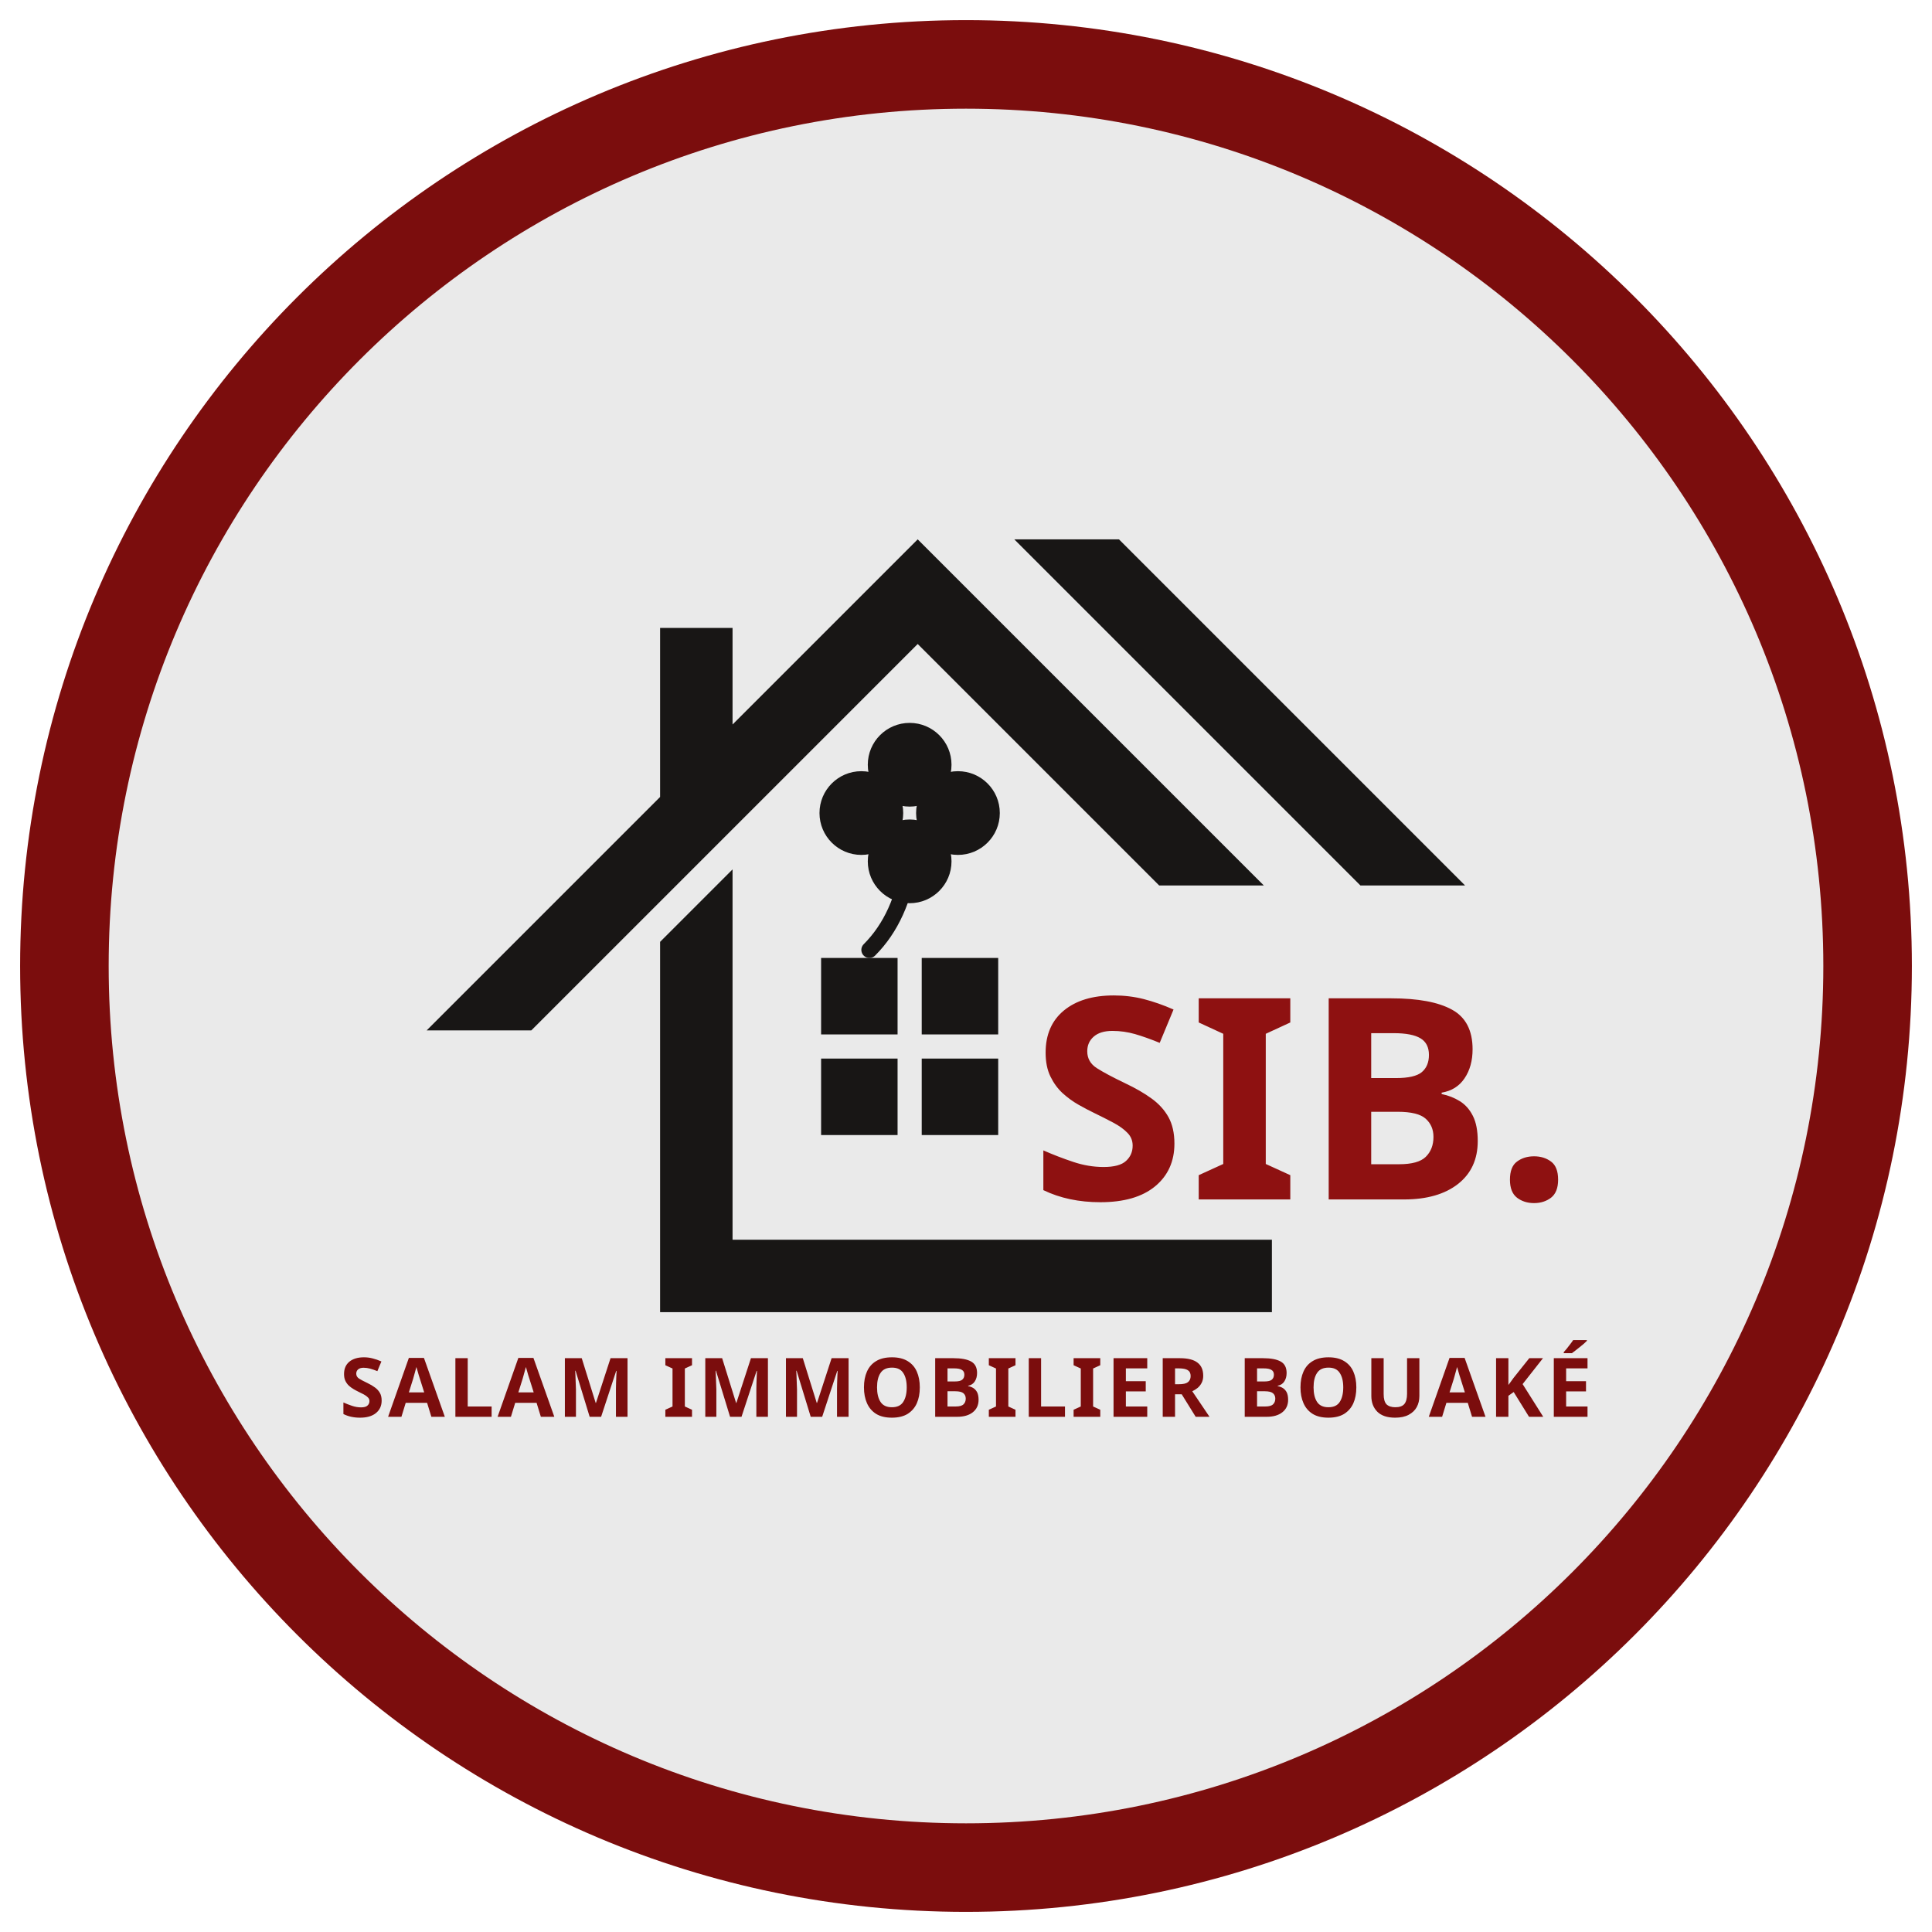
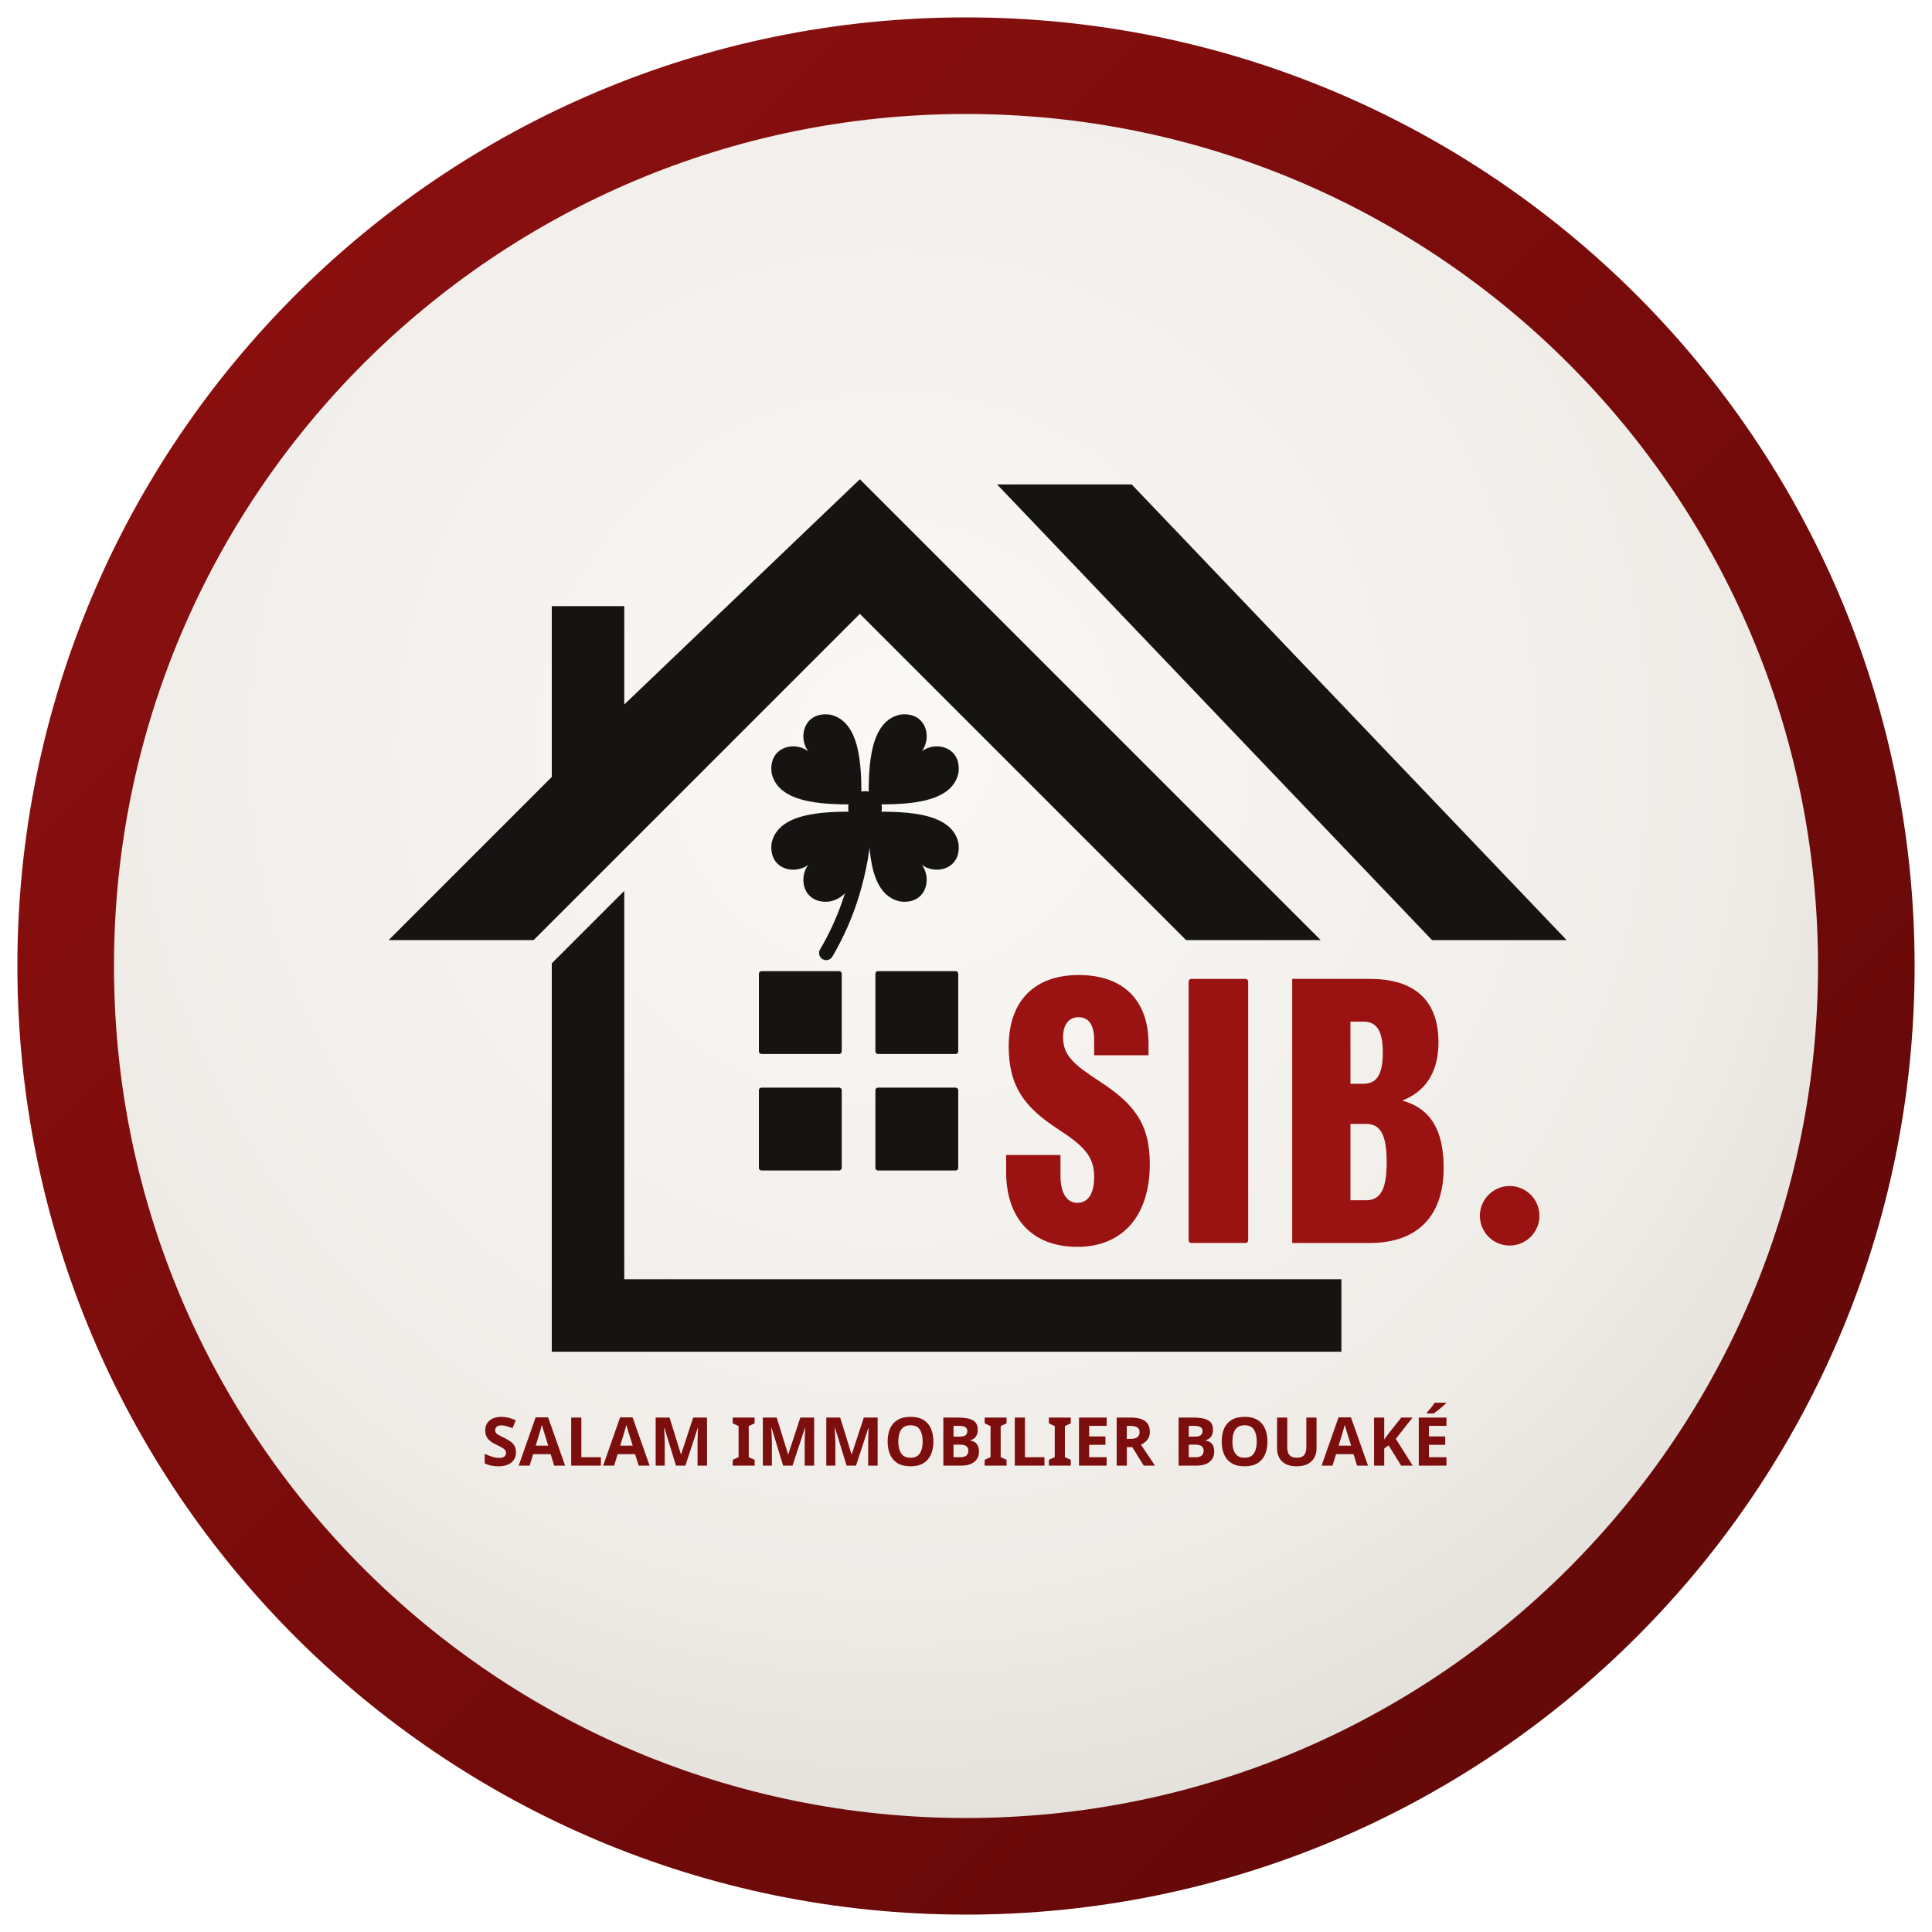
- <svg xmlns="http://www.w3.org/2000/svg" viewBox="0 0 240 240" role="img" aria-label="Salam Immobilier Bouaké (SIB)">
-   <circle cx="120" cy="120" r="112" fill="#EAEAEA" stroke="#7B0D0D" stroke-width="11" />
-   <path d="M53 128 L82 99 L82 78 L91 78 L91 90 L114 67 L157 110 L144 110 L114 80 L66 128 Z" fill="#181615" />
-   <path d="M126 67 L139 67 L182 110 L169 110 Z" fill="#181615" />
-   <path d="M82 117 L91 108 L91 154 L158 154 L158 163 L82 163 Z" fill="#181615" />
-   <rect x="102" y="119" width="9.5" height="9.5" fill="#181615" />
-   <rect x="114.5" y="119" width="9.5" height="9.5" fill="#181615" />
-   <rect x="102" y="131.5" width="9.5" height="9.5" fill="#181615" />
-   <rect x="114.5" y="131.5" width="9.5" height="9.5" fill="#181615" />
-   <g fill="#181615">
-     <circle cx="113" cy="95" r="5.2" />
-     <circle cx="113" cy="107" r="5.2" />
-     <circle cx="107" cy="101" r="5.2" />
-     <circle cx="119" cy="101" r="5.2" />
-     <path d="M113 107 Q112 114 108 118" fill="none" stroke="#181615" stroke-width="2" stroke-linecap="round" />
+ <svg xmlns="http://www.w3.org/2000/svg" viewBox="0 0 1000 1000" width="1000" height="1000" role="img" aria-label="Salam Immobilier Bouaké (SIB.)">
+   <defs>
+     <radialGradient id="sib-disc" cx="46%" cy="38%" r="62%">
+       <stop offset="0%" stop-color="#FAF9F7" />
+       <stop offset="75%" stop-color="#EFECE8" />
+       <stop offset="100%" stop-color="#E3DFDA" />
+     </radialGradient>
+     <linearGradient id="sib-ring" x1="0%" y1="0%" x2="100%" y2="100%">
+       <stop offset="0%" stop-color="#8F1111" />
+       <stop offset="50%" stop-color="#780B0B" />
+       <stop offset="100%" stop-color="#5E0808" />
+     </linearGradient>
+   </defs>
+   <circle cx="500" cy="500" r="466" fill="url(#sib-disc)" stroke="url(#sib-ring)" stroke-width="50" />
+   <g transform="translate(500, 504) scale(1.34) translate(-505, -525)">
+     <path fill="#161413" d="       M 464 334       L 642 512       L 590 512       L 464 386       L 338 512       L 282 512       L 345 449       L 345 383       L 373 383       L 373 421       Z     " />
+     <path fill="#161413" d="       M 517 336       L 569 336       L 737 512       L 685 512       Z     " />
+     <path fill="#161413" d="       M 345 521       L 373 493       L 373 643       L 650 643       L 650 671       L 345 671       Z     " />
+     <g fill="#161413">
+       <rect x="425" y="524" width="32" height="32" rx="1" />
+       <rect x="470" y="524" width="32" height="32" rx="1" />
+       <rect x="425" y="569" width="32" height="32" rx="1" />
+       <rect x="470" y="569" width="32" height="32" rx="1" />
+     </g>
+     <g fill="#161413">
+       <path transform="translate(466,461) rotate(-45)" d="M 0 -2 C -8 -10 -23 -24 -16 -35 C -10 -43 -1 -38 0 -31 C 1 -38 10 -43 16 -35 C 23 -24 8 -10 0 -2 Z" />
+       <path transform="translate(466,461) rotate(45)" d="M 0 -2 C -8 -10 -23 -24 -16 -35 C -10 -43 -1 -38 0 -31 C 1 -38 10 -43 16 -35 C 23 -24 8 -10 0 -2 Z" />
+       <path transform="translate(466,461) rotate(135)" d="M 0 -2 C -8 -10 -23 -24 -16 -35 C -10 -43 -1 -38 0 -31 C 1 -38 10 -43 16 -35 C 23 -24 8 -10 0 -2 Z" />
+       <path transform="translate(466,461) rotate(-135)" d="M 0 -2 C -8 -10 -23 -24 -16 -35 C -10 -43 -1 -38 0 -31 C 1 -38 10 -43 16 -35 C 23 -24 8 -10 0 -2 Z" />
+       <circle cx="466" cy="461" r="6.5" />
+       <path d="M 466 467 Q 464 495 451 517" fill="none" stroke="#161413" stroke-width="5.5" stroke-linecap="round" />
+     </g>
+     <g fill="#9B1212">
+       <path d="         M 548.5 525.5         C 566 525.5 575.5 535.5 575.5 552         L 575.5 556.5         L 554.5 556.5         L 554.5 550.5         C 554.5 544.5 552.2 541.8 548.5 541.8         C 544.8 541.8 542.5 544.5 542.5 549.5         C 542.5 556.5 546.5 560 556.5 566.5         C 569.5 575 576 582.5 576 598.5         C 576 618.5 565.5 630.5 548 630.5         C 530.5 630.5 520.5 619.5 520.5 601.5         L 520.5 595         L 541.5 595         L 541.5 603         C 541.5 609.8 544 613.5 548 613.5         C 552 613.5 554.5 610.2 554.5 603.5         C 554.5 595.5 550.5 591.5 540.5 585         C 527.5 576.5 521.5 568.5 521.5 553         C 521.5 535.5 531.5 525.5 548.5 525.5         Z       " />
+       <rect x="591" y="527" width="23" height="102" rx="1" />
+       <path fill-rule="evenodd" d="         M 631 527         L 661 527         C 678.5 527 687.5 535.5 687.5 551.5         C 687.5 563 682.5 570.5 673.5 574         C 684.5 577 689.5 585.5 689.5 600         C 689.5 618.5 679.5 629 661 629         L 631 629         Z         M 653.5 543.5         L 653.5 567.5         L 658.5 567.5         C 663.5 567.5 666 564.2 666 555.5         C 666 546.8 663.5 543.5 658.5 543.5         Z         M 653.5 583         L 653.5 612.5         L 659.5 612.5         C 665 612.5 667.5 608.5 667.5 597.8         C 667.5 587 665 583 659.5 583         Z       " />
+       <circle cx="715" cy="618.5" r="11.5" />
+     </g>
+     <text x="505" y="715" text-anchor="middle" textLength="440" lengthAdjust="spacingAndGlyphs" font-family="'Archivo Black', 'Arial Black', Impact, sans-serif" font-weight="900" font-size="26" fill="#7D0E0E">SALAM IMMOBILIER BOUAKÉ</text>
  </g>
-   <text x="128" y="149" font-family="Archivo, Impact, 'Arial Narrow', sans-serif" font-weight="900" font-stretch="condensed" font-size="35" letter-spacing="0.5" fill="#8E1111">SIB.</text>
-   <text x="120" y="176" text-anchor="middle" font-family="Archivo, 'Arial Narrow', sans-serif" font-weight="800" font-size="10.2" letter-spacing="0.4" fill="#7B0D0D">SALAM IMMOBILIER BOUAKÉ</text>
</svg>
